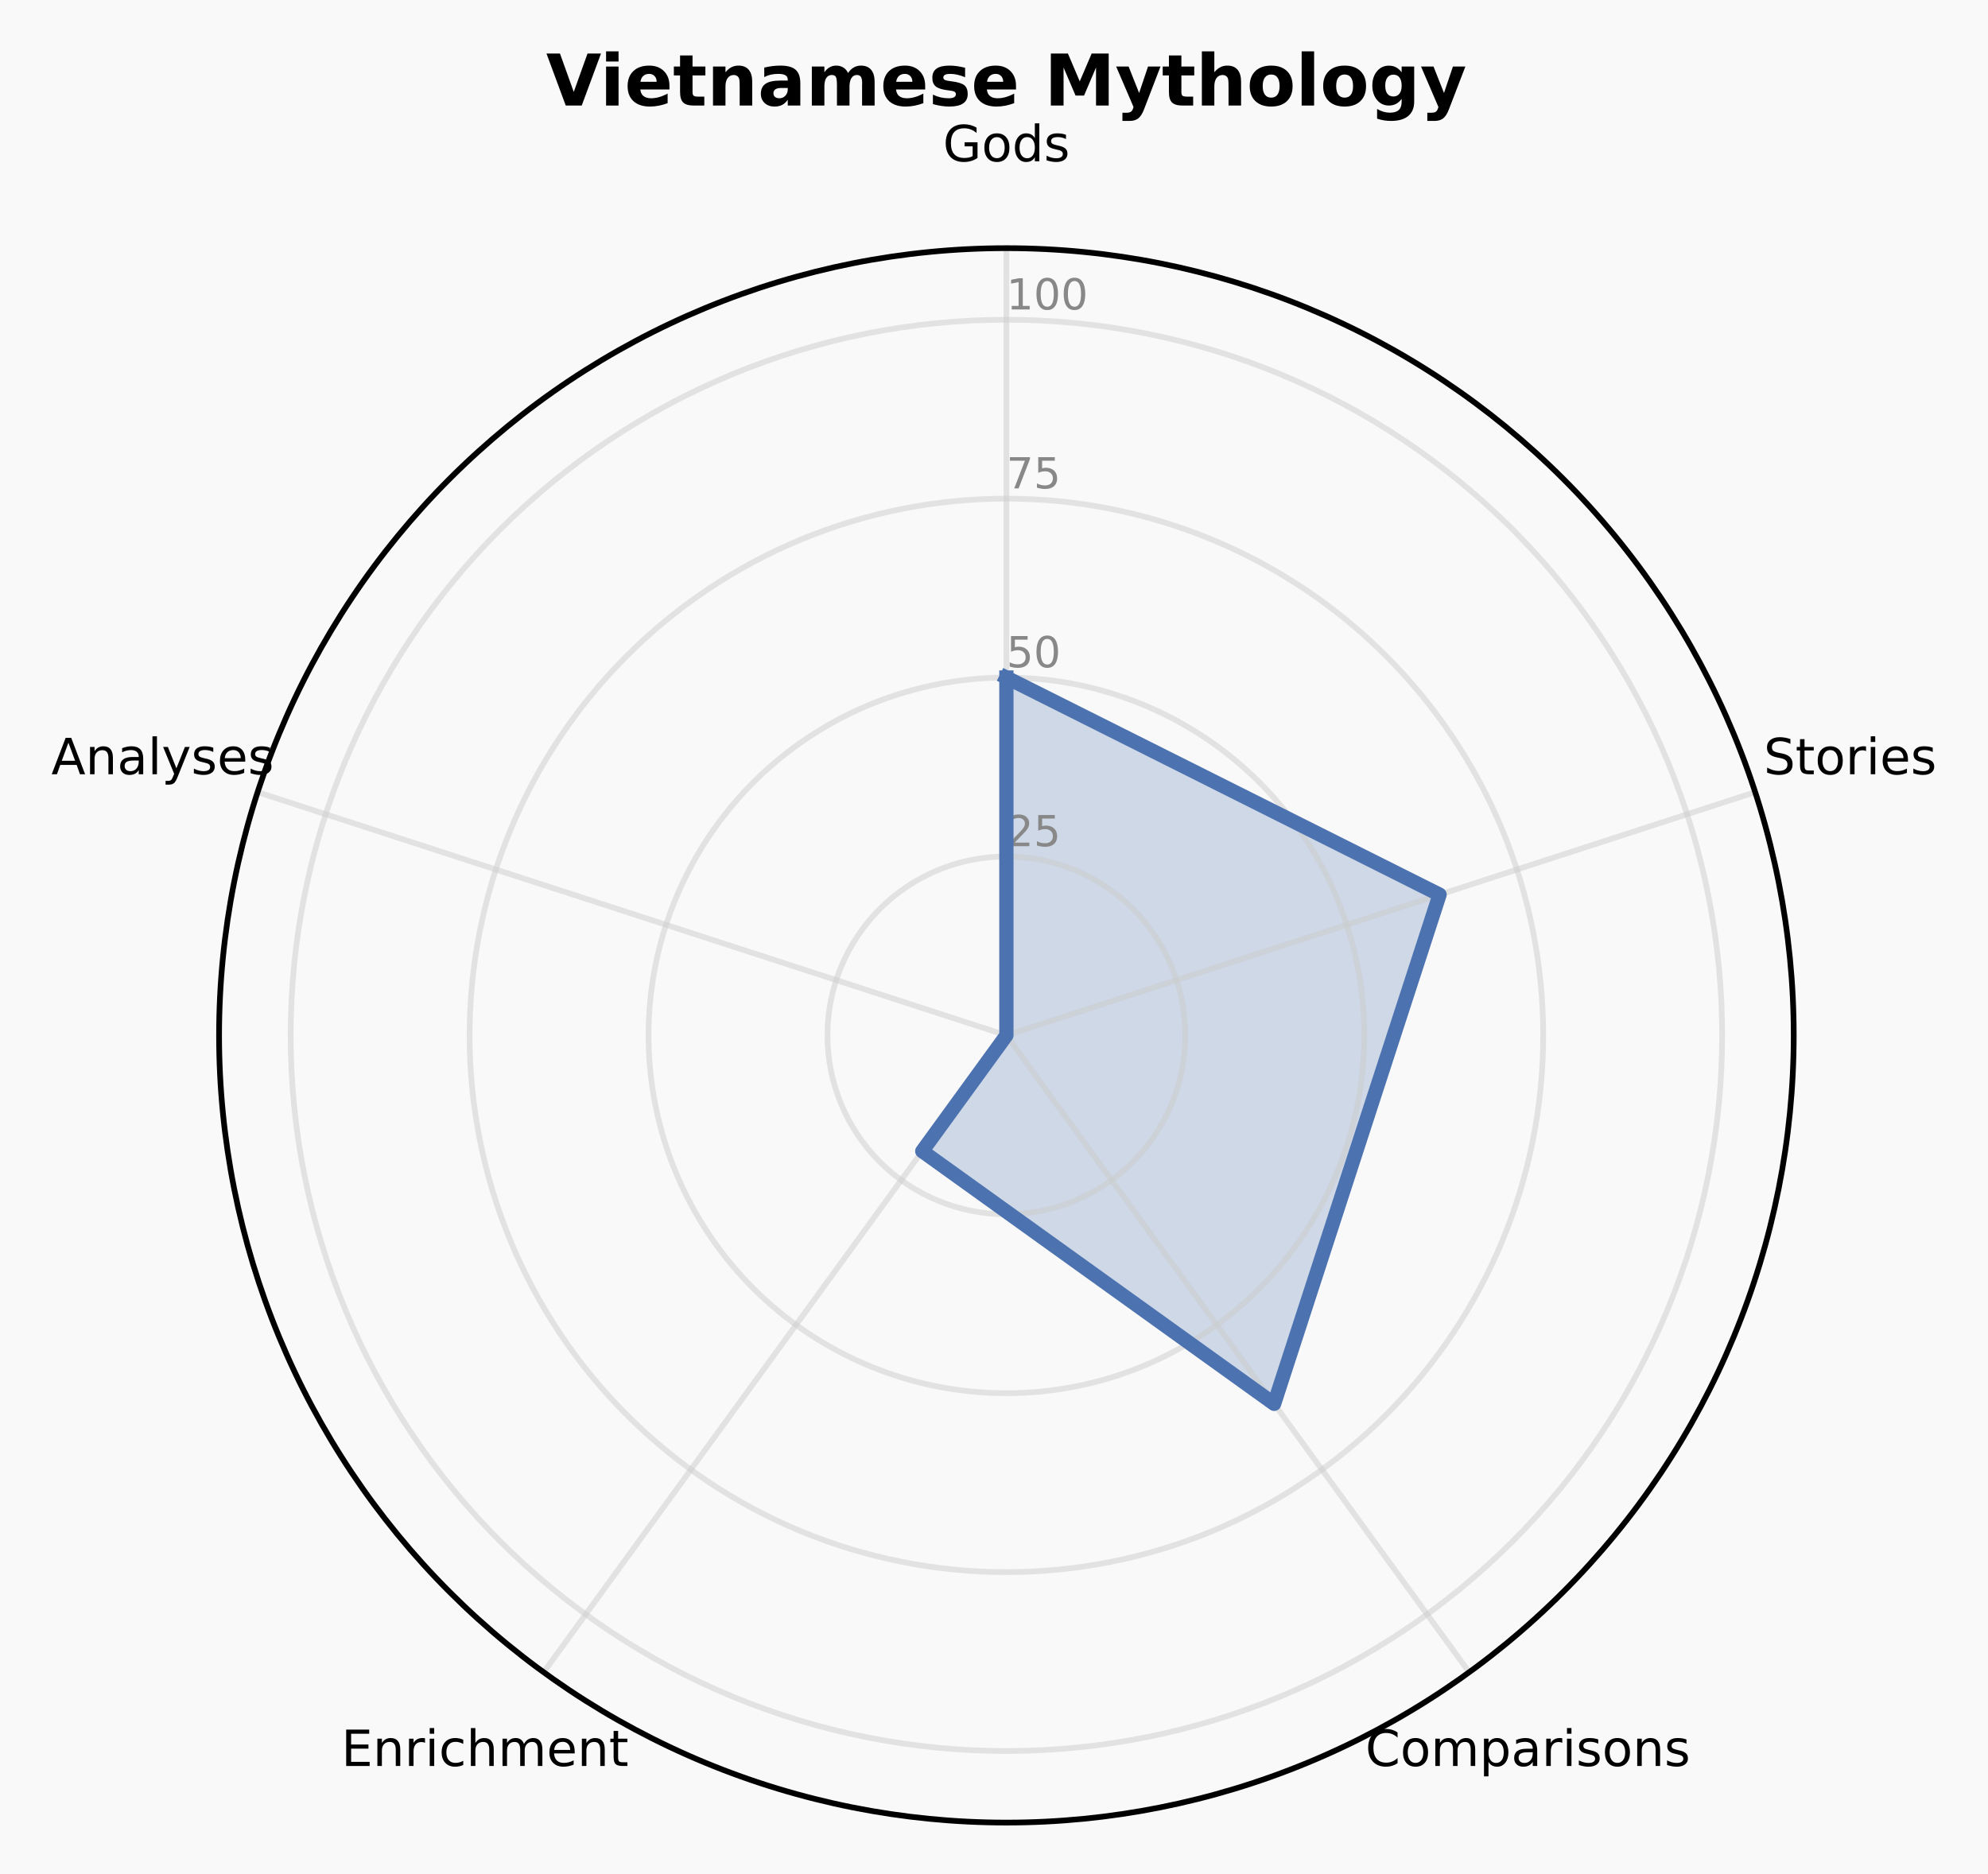
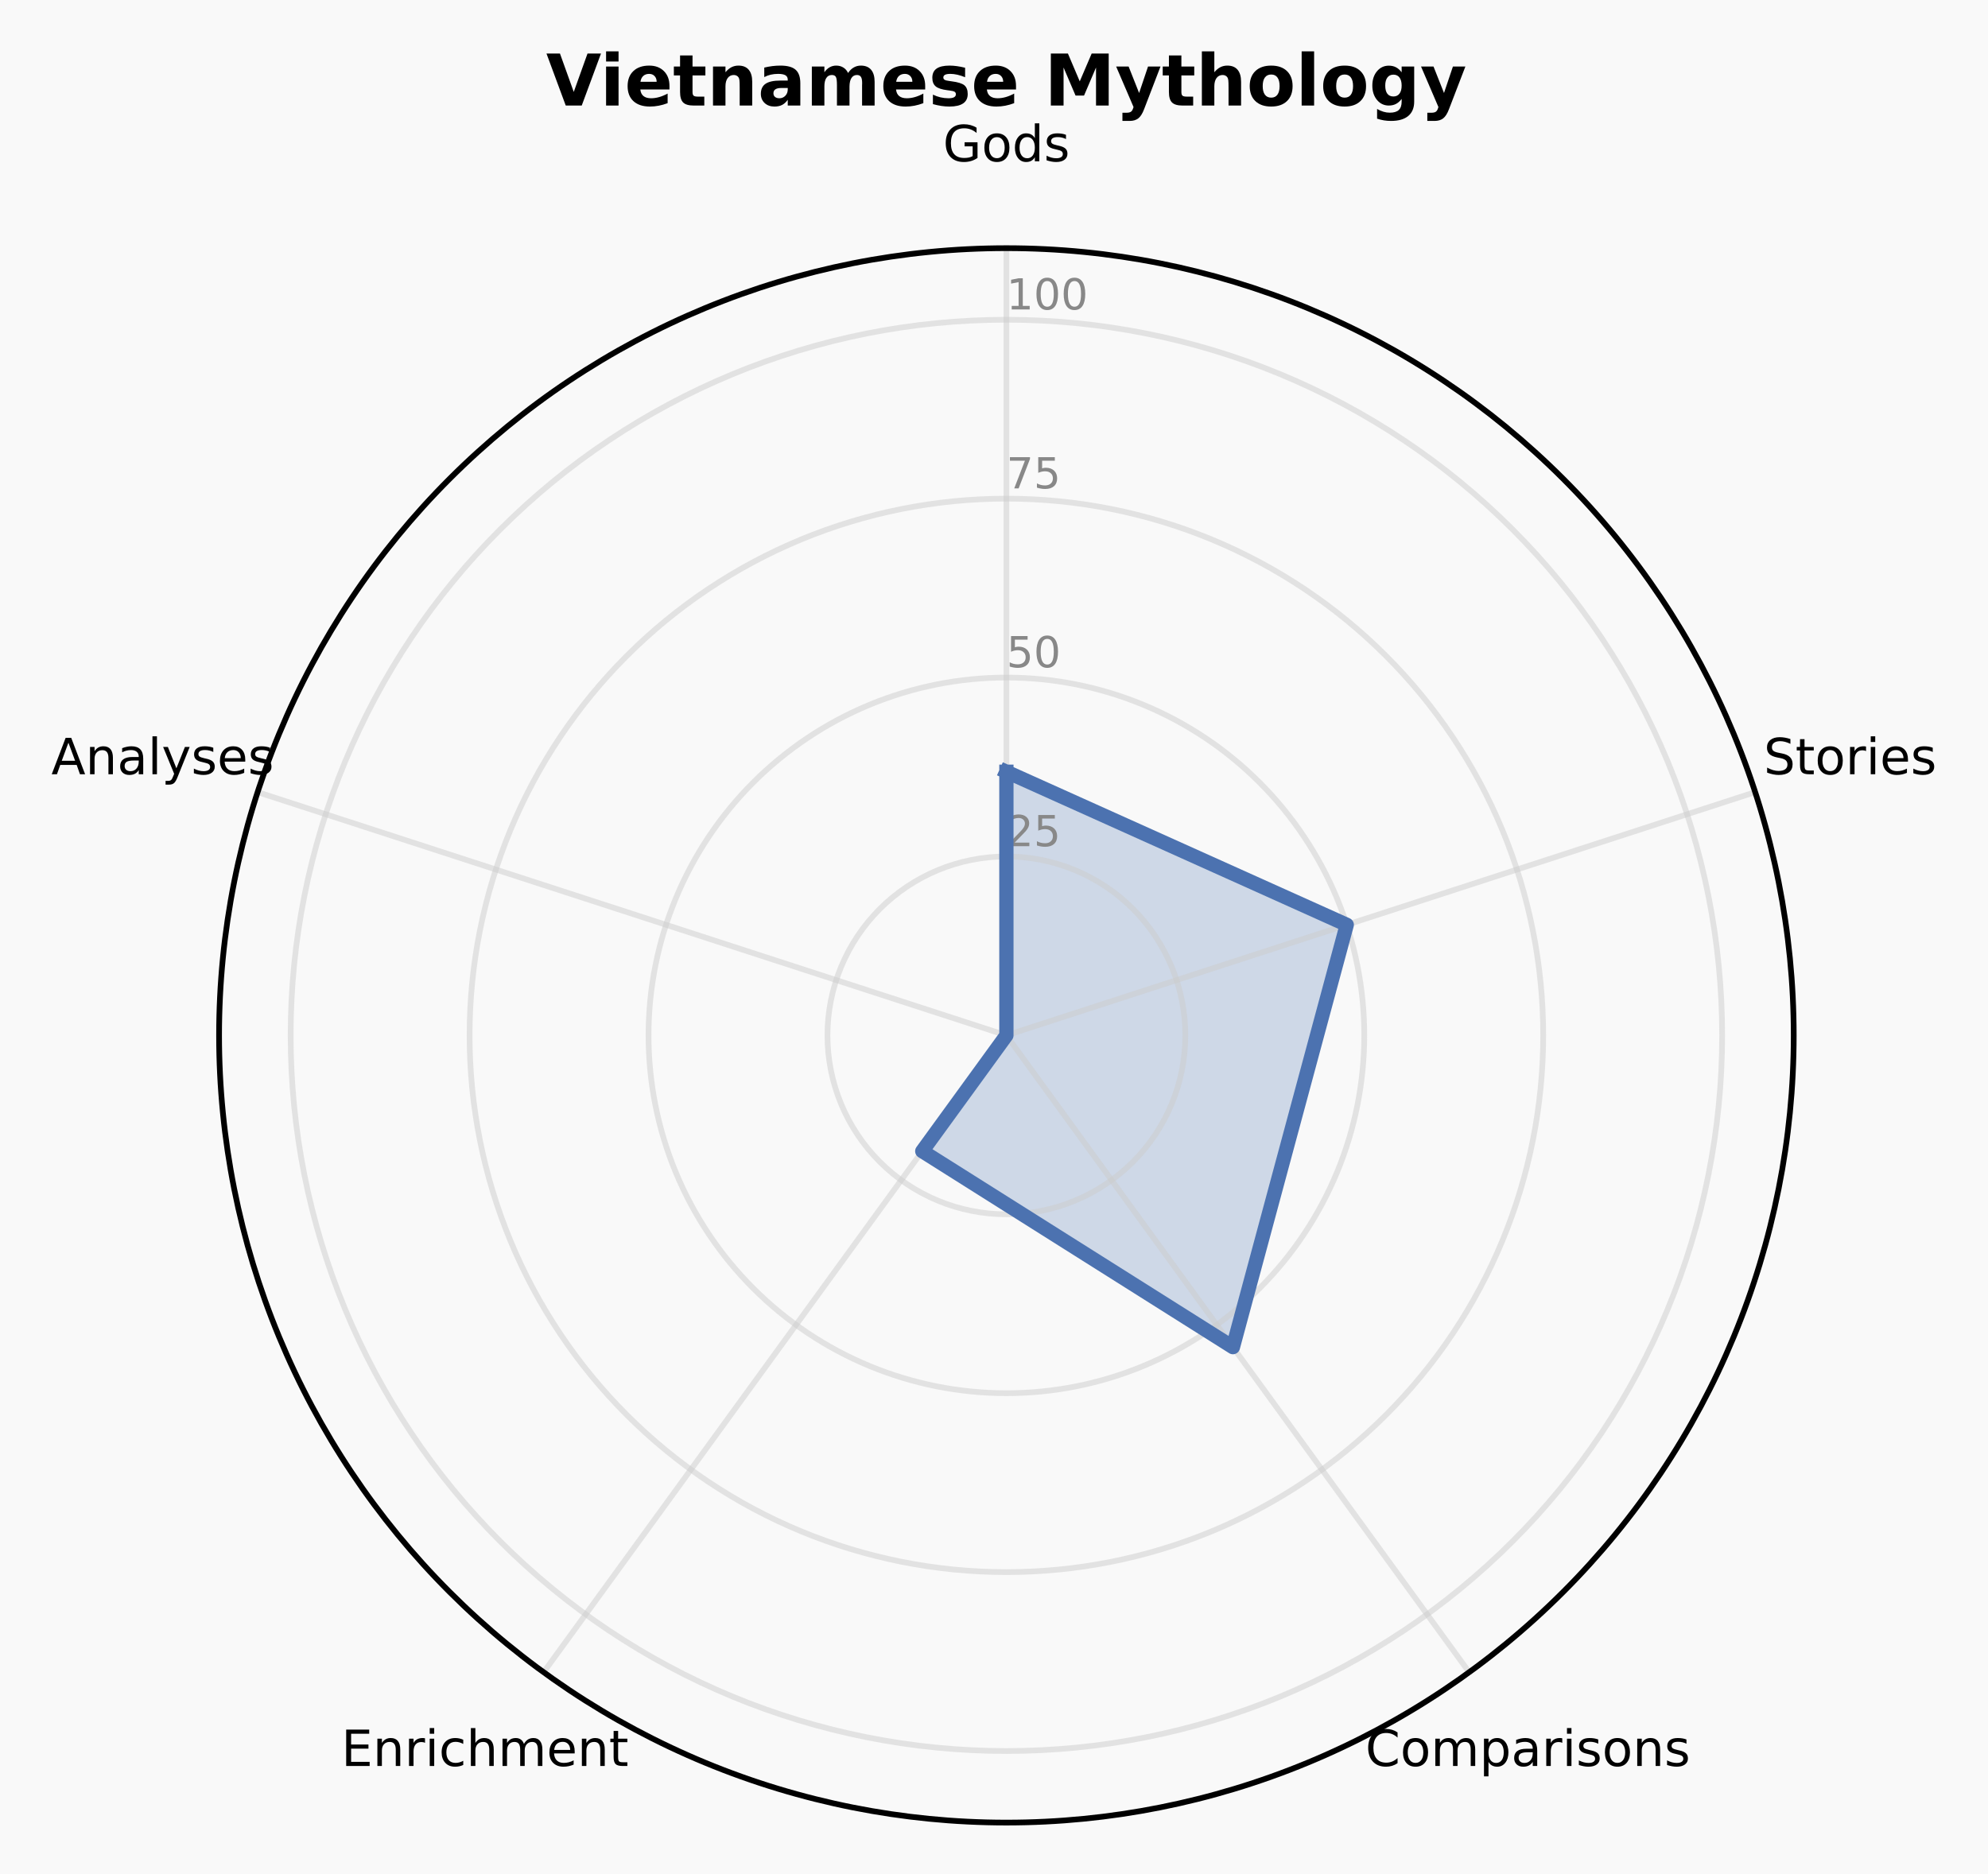
<svg xmlns="http://www.w3.org/2000/svg" xmlns:xlink="http://www.w3.org/1999/xlink" width="278.709pt" height="262.758pt" viewBox="0 0 278.709 262.758" version="1.1">
  <defs>
    <style type="text/css">*{stroke-linejoin: round; stroke-linecap: butt}</style>
  </defs>
  <g id="figure_1">
    <g id="patch_1">
      <path d="M 0 262.758  L 278.709 262.758  L 278.709 0  L 0 0  z " style="fill: #f9f9f9" />
    </g>
    <g id="axes_1">
      <g id="patch_2">
        <path d="M 251.473 145.178  C 251.473 130.683 248.618 116.329 243.071 102.938  C 237.524 89.546 229.393 77.377 219.143 67.128  C 208.894 56.878 196.725 48.748 183.334 43.201  C 169.942 37.654 155.588 34.798 141.093 34.798  C 126.598 34.798 112.244 37.654 98.853 43.201  C 85.461 48.748 73.293 56.878 63.043 67.128  C 52.794 77.377 44.663 89.546 39.116 102.938  C 33.569 116.329 30.714 130.683 30.714 145.178  C 30.714 159.673 33.569 174.027 39.116 187.418  C 44.663 200.81 52.794 212.979 63.043 223.228  C 73.293 233.478 85.461 241.609 98.853 247.155  C 112.244 252.702 126.598 255.558 141.093 255.558  C 155.588 255.558 169.942 252.702 183.334 247.155  C 196.725 241.609 208.894 233.478 219.143 223.228  C 229.393 212.979 237.524 200.81 243.071 187.418  C 248.618 174.027 251.473 159.673 251.473 145.178  M 141.093 145.178  C 141.093 145.178 141.093 145.178 141.093 145.178  C 141.093 145.178 141.093 145.178 141.093 145.178  C 141.093 145.178 141.093 145.178 141.093 145.178  C 141.093 145.178 141.093 145.178 141.093 145.178  C 141.093 145.178 141.093 145.178 141.093 145.178  C 141.093 145.178 141.093 145.178 141.093 145.178  C 141.093 145.178 141.093 145.178 141.093 145.178  C 141.093 145.178 141.093 145.178 141.093 145.178  C 141.093 145.178 141.093 145.178 141.093 145.178  C 141.093 145.178 141.093 145.178 141.093 145.178  C 141.093 145.178 141.093 145.178 141.093 145.178  C 141.093 145.178 141.093 145.178 141.093 145.178  C 141.093 145.178 141.093 145.178 141.093 145.178  C 141.093 145.178 141.093 145.178 141.093 145.178  C 141.093 145.178 141.093 145.178 141.093 145.178  C 141.093 145.178 141.093 145.178 141.093 145.178  z " style="fill: #f9f9f9" />
      </g>
      <g id="patch_3">
-         <path d="M 141.093 95.005  L 201.824 125.445  L 178.627 196.839  L 129.297 161.414  L 141.093 145.178  z " clip-path="url(#pe0c2b49883)" style="fill: #4c72b0; opacity: 0.25; stroke: #4c72b0; stroke-linejoin: miter" />
+         <path d="M 141.093 108.209  L 188.81 129.674  L 172.852 188.891  L 129.297 161.414  L 141.093 145.178  z " clip-path="url(#p9bf016d07f)" style="fill: #4c72b0; opacity: 0.25; stroke: #4c72b0; stroke-linejoin: miter" />
      </g>
      <g id="matplotlib.axis_1">
        <g id="xtick_1">
          <g id="line2d_1">
-             <path d="M 141.093 145.178  L 141.093 34.798  " clip-path="url(#pe0c2b49883)" style="fill: none; stroke: #cccccc; stroke-opacity: 0.5; stroke-width: 0.8; stroke-linecap: square" />
+             <path d="M 141.093 145.178  L 141.093 34.798  " clip-path="url(#p9bf016d07f)" style="fill: none; stroke: #cccccc; stroke-opacity: 0.5; stroke-width: 0.8; stroke-linecap: square" />
          </g>
          <g id="text_1">
            <g transform="translate(132.1945 22.61707) scale(0.07 -0.07)">
              <defs>
                <path id="DejaVuSans-2a" d="M 3809 666  L 3809 1919  L 2778 1919  L 2778 2438  L 4434 2438  L 4434 434  Q 4069 175 3628 42  Q 3188 -91 2688 -91  Q 1594 -91 976 548  Q 359 1188 359 2328  Q 359 3472 976 4111  Q 1594 4750 2688 4750  Q 3144 4750 3555 4637  Q 3966 4525 4313 4306  L 4313 3634  Q 3963 3931 3569 4081  Q 3175 4231 2741 4231  Q 1884 4231 1454 3753  Q 1025 3275 1025 2328  Q 1025 1384 1454 906  Q 1884 428 2741 428  Q 3075 428 3337 486  Q 3600 544 3809 666  z " transform="scale(0.015625)" />
                <path id="DejaVuSans-52" d="M 1959 3097  Q 1497 3097 1228 2736  Q 959 2375 959 1747  Q 959 1119 1226 758  Q 1494 397 1959 397  Q 2419 397 2687 759  Q 2956 1122 2956 1747  Q 2956 2369 2687 2733  Q 2419 3097 1959 3097  z M 1959 3584  Q 2709 3584 3137 3096  Q 3566 2609 3566 1747  Q 3566 888 3137 398  Q 2709 -91 1959 -91  Q 1206 -91 779 398  Q 353 888 353 1747  Q 353 2609 779 3096  Q 1206 3584 1959 3584  z " transform="scale(0.015625)" />
                <path id="DejaVuSans-47" d="M 2906 2969  L 2906 4863  L 3481 4863  L 3481 0  L 2906 0  L 2906 525  Q 2725 213 2448 61  Q 2172 -91 1784 -91  Q 1150 -91 751 415  Q 353 922 353 1747  Q 353 2572 751 3078  Q 1150 3584 1784 3584  Q 2172 3584 2448 3432  Q 2725 3281 2906 2969  z M 947 1747  Q 947 1113 1208 752  Q 1469 391 1925 391  Q 2381 391 2643 752  Q 2906 1113 2906 1747  Q 2906 2381 2643 2742  Q 2381 3103 1925 3103  Q 1469 3103 1208 2742  Q 947 2381 947 1747  z " transform="scale(0.015625)" />
                <path id="DejaVuSans-56" d="M 2834 3397  L 2834 2853  Q 2591 2978 2328 3040  Q 2066 3103 1784 3103  Q 1356 3103 1142 2972  Q 928 2841 928 2578  Q 928 2378 1081 2264  Q 1234 2150 1697 2047  L 1894 2003  Q 2506 1872 2764 1633  Q 3022 1394 3022 966  Q 3022 478 2636 193  Q 2250 -91 1575 -91  Q 1294 -91 989 -36  Q 684 19 347 128  L 347 722  Q 666 556 975 473  Q 1284 391 1588 391  Q 1994 391 2212 530  Q 2431 669 2431 922  Q 2431 1156 2273 1281  Q 2116 1406 1581 1522  L 1381 1569  Q 847 1681 609 1914  Q 372 2147 372 2553  Q 372 3047 722 3315  Q 1072 3584 1716 3584  Q 2034 3584 2315 3537  Q 2597 3491 2834 3397  z " transform="scale(0.015625)" />
              </defs>
              <use xlink:href="#DejaVuSans-2a" />
              <use xlink:href="#DejaVuSans-52" transform="translate(77.48438 0)" />
              <use xlink:href="#DejaVuSans-47" transform="translate(138.6719 0)" />
              <use xlink:href="#DejaVuSans-56" transform="translate(202.1562 0)" />
            </g>
          </g>
        </g>
        <g id="xtick_2">
          <g id="line2d_2">
-             <path d="M 141.093 145.178  L 246.07 111.069  " clip-path="url(#pe0c2b49883)" style="fill: none; stroke: #cccccc; stroke-opacity: 0.5; stroke-width: 0.8; stroke-linecap: square" />
+             <path d="M 141.093 145.178  L 246.07 111.069  " clip-path="url(#p9bf016d07f)" style="fill: none; stroke: #cccccc; stroke-opacity: 0.5; stroke-width: 0.8; stroke-linecap: square" />
          </g>
          <g id="text_2">
            <g transform="translate(247.2616 108.5613) scale(0.07 -0.07)">
              <defs>
                <path id="DejaVuSans-36" d="M 3425 4513  L 3425 3897  Q 3066 4069 2747 4153  Q 2428 4238 2131 4238  Q 1616 4238 1336 4038  Q 1056 3838 1056 3469  Q 1056 3159 1242 3001  Q 1428 2844 1947 2747  L 2328 2669  Q 3034 2534 3370 2195  Q 3706 1856 3706 1288  Q 3706 609 3251 259  Q 2797 -91 1919 -91  Q 1588 -91 1214 -16  Q 841 59 441 206  L 441 856  Q 825 641 1194 531  Q 1563 422 1919 422  Q 2459 422 2753 634  Q 3047 847 3047 1241  Q 3047 1584 2836 1778  Q 2625 1972 2144 2069  L 1759 2144  Q 1053 2284 737 2584  Q 422 2884 422 3419  Q 422 4038 858 4394  Q 1294 4750 2059 4750  Q 2388 4750 2728 4690  Q 3069 4631 3425 4513  z " transform="scale(0.015625)" />
                <path id="DejaVuSans-57" d="M 1172 4494  L 1172 3500  L 2356 3500  L 2356 3053  L 1172 3053  L 1172 1153  Q 1172 725 1289 603  Q 1406 481 1766 481  L 2356 481  L 2356 0  L 1766 0  Q 1100 0 847 248  Q 594 497 594 1153  L 594 3053  L 172 3053  L 172 3500  L 594 3500  L 594 4494  L 1172 4494  z " transform="scale(0.015625)" />
                <path id="DejaVuSans-55" d="M 2631 2963  Q 2534 3019 2420 3045  Q 2306 3072 2169 3072  Q 1681 3072 1420 2755  Q 1159 2438 1159 1844  L 1159 0  L 581 0  L 581 3500  L 1159 3500  L 1159 2956  Q 1341 3275 1631 3429  Q 1922 3584 2338 3584  Q 2397 3584 2469 3576  Q 2541 3569 2628 3553  L 2631 2963  z " transform="scale(0.015625)" />
                <path id="DejaVuSans-4c" d="M 603 3500  L 1178 3500  L 1178 0  L 603 0  L 603 3500  z M 603 4863  L 1178 4863  L 1178 4134  L 603 4134  L 603 4863  z " transform="scale(0.015625)" />
                <path id="DejaVuSans-48" d="M 3597 1894  L 3597 1613  L 953 1613  Q 991 1019 1311 708  Q 1631 397 2203 397  Q 2534 397 2845 478  Q 3156 559 3463 722  L 3463 178  Q 3153 47 2828 -22  Q 2503 -91 2169 -91  Q 1331 -91 842 396  Q 353 884 353 1716  Q 353 2575 817 3079  Q 1281 3584 2069 3584  Q 2775 3584 3186 3129  Q 3597 2675 3597 1894  z M 3022 2063  Q 3016 2534 2758 2815  Q 2500 3097 2075 3097  Q 1594 3097 1305 2825  Q 1016 2553 972 2059  L 3022 2063  z " transform="scale(0.015625)" />
              </defs>
              <use xlink:href="#DejaVuSans-36" />
              <use xlink:href="#DejaVuSans-57" transform="translate(63.48438 0)" />
              <use xlink:href="#DejaVuSans-52" transform="translate(102.6875 0)" />
              <use xlink:href="#DejaVuSans-55" transform="translate(163.875 0)" />
              <use xlink:href="#DejaVuSans-4c" transform="translate(204.9844 0)" />
              <use xlink:href="#DejaVuSans-48" transform="translate(232.7656 0)" />
              <use xlink:href="#DejaVuSans-56" transform="translate(294.2969 0)" />
            </g>
          </g>
        </g>
        <g id="xtick_3">
          <g id="line2d_3">
-             <path d="M 141.093 145.178  L 205.973 234.477  " clip-path="url(#pe0c2b49883)" style="fill: none; stroke: #cccccc; stroke-opacity: 0.5; stroke-width: 0.8; stroke-linecap: square" />
+             <path d="M 141.093 145.178  L 205.973 234.477  " clip-path="url(#p9bf016d07f)" style="fill: none; stroke: #cccccc; stroke-opacity: 0.5; stroke-width: 0.8; stroke-linecap: square" />
          </g>
          <g id="text_3">
            <g transform="translate(191.4228 247.6219) scale(0.07 -0.07)">
              <defs>
                <path id="DejaVuSans-26" d="M 4122 4306  L 4122 3641  Q 3803 3938 3442 4084  Q 3081 4231 2675 4231  Q 1875 4231 1450 3742  Q 1025 3253 1025 2328  Q 1025 1406 1450 917  Q 1875 428 2675 428  Q 3081 428 3442 575  Q 3803 722 4122 1019  L 4122 359  Q 3791 134 3420 21  Q 3050 -91 2638 -91  Q 1578 -91 968 557  Q 359 1206 359 2328  Q 359 3453 968 4101  Q 1578 4750 2638 4750  Q 3056 4750 3426 4639  Q 3797 4528 4122 4306  z " transform="scale(0.015625)" />
                <path id="DejaVuSans-50" d="M 3328 2828  Q 3544 3216 3844 3400  Q 4144 3584 4550 3584  Q 5097 3584 5394 3201  Q 5691 2819 5691 2113  L 5691 0  L 5113 0  L 5113 2094  Q 5113 2597 4934 2840  Q 4756 3084 4391 3084  Q 3944 3084 3684 2787  Q 3425 2491 3425 1978  L 3425 0  L 2847 0  L 2847 2094  Q 2847 2600 2669 2842  Q 2491 3084 2119 3084  Q 1678 3084 1418 2786  Q 1159 2488 1159 1978  L 1159 0  L 581 0  L 581 3500  L 1159 3500  L 1159 2956  Q 1356 3278 1631 3431  Q 1906 3584 2284 3584  Q 2666 3584 2933 3390  Q 3200 3197 3328 2828  z " transform="scale(0.015625)" />
                <path id="DejaVuSans-53" d="M 1159 525  L 1159 -1331  L 581 -1331  L 581 3500  L 1159 3500  L 1159 2969  Q 1341 3281 1617 3432  Q 1894 3584 2278 3584  Q 2916 3584 3314 3078  Q 3713 2572 3713 1747  Q 3713 922 3314 415  Q 2916 -91 2278 -91  Q 1894 -91 1617 61  Q 1341 213 1159 525  z M 3116 1747  Q 3116 2381 2855 2742  Q 2594 3103 2138 3103  Q 1681 3103 1420 2742  Q 1159 2381 1159 1747  Q 1159 1113 1420 752  Q 1681 391 2138 391  Q 2594 391 2855 752  Q 3116 1113 3116 1747  z " transform="scale(0.015625)" />
                <path id="DejaVuSans-44" d="M 2194 1759  Q 1497 1759 1228 1600  Q 959 1441 959 1056  Q 959 750 1161 570  Q 1363 391 1709 391  Q 2188 391 2477 730  Q 2766 1069 2766 1631  L 2766 1759  L 2194 1759  z M 3341 1997  L 3341 0  L 2766 0  L 2766 531  Q 2569 213 2275 61  Q 1981 -91 1556 -91  Q 1019 -91 701 211  Q 384 513 384 1019  Q 384 1609 779 1909  Q 1175 2209 1959 2209  L 2766 2209  L 2766 2266  Q 2766 2663 2505 2880  Q 2244 3097 1772 3097  Q 1472 3097 1187 3025  Q 903 2953 641 2809  L 641 3341  Q 956 3463 1253 3523  Q 1550 3584 1831 3584  Q 2591 3584 2966 3190  Q 3341 2797 3341 1997  z " transform="scale(0.015625)" />
                <path id="DejaVuSans-51" d="M 3513 2113  L 3513 0  L 2938 0  L 2938 2094  Q 2938 2591 2744 2837  Q 2550 3084 2163 3084  Q 1697 3084 1428 2787  Q 1159 2491 1159 1978  L 1159 0  L 581 0  L 581 3500  L 1159 3500  L 1159 2956  Q 1366 3272 1645 3428  Q 1925 3584 2291 3584  Q 2894 3584 3203 3211  Q 3513 2838 3513 2113  z " transform="scale(0.015625)" />
              </defs>
              <use xlink:href="#DejaVuSans-26" />
              <use xlink:href="#DejaVuSans-52" transform="translate(69.82812 0)" />
              <use xlink:href="#DejaVuSans-50" transform="translate(131.0156 0)" />
              <use xlink:href="#DejaVuSans-53" transform="translate(228.4219 0)" />
              <use xlink:href="#DejaVuSans-44" transform="translate(291.9062 0)" />
              <use xlink:href="#DejaVuSans-55" transform="translate(353.1875 0)" />
              <use xlink:href="#DejaVuSans-4c" transform="translate(394.2969 0)" />
              <use xlink:href="#DejaVuSans-56" transform="translate(422.0781 0)" />
              <use xlink:href="#DejaVuSans-52" transform="translate(474.1719 0)" />
              <use xlink:href="#DejaVuSans-51" transform="translate(535.3594 0)" />
              <use xlink:href="#DejaVuSans-56" transform="translate(598.7344 0)" />
            </g>
          </g>
        </g>
        <g id="xtick_4">
          <g id="line2d_4">
-             <path d="M 141.093 145.178  L 76.214 234.477  " clip-path="url(#pe0c2b49883)" style="fill: none; stroke: #cccccc; stroke-opacity: 0.5; stroke-width: 0.8; stroke-linecap: square" />
+             <path d="M 141.093 145.178  L 76.214 234.477  " clip-path="url(#p9bf016d07f)" style="fill: none; stroke: #cccccc; stroke-opacity: 0.5; stroke-width: 0.8; stroke-linecap: square" />
          </g>
          <g id="text_4">
            <g transform="translate(47.8483 247.6219) scale(0.07 -0.07)">
              <defs>
                <path id="DejaVuSans-28" d="M 628 4666  L 3578 4666  L 3578 4134  L 1259 4134  L 1259 2753  L 3481 2753  L 3481 2222  L 1259 2222  L 1259 531  L 3634 531  L 3634 0  L 628 0  L 628 4666  z " transform="scale(0.015625)" />
                <path id="DejaVuSans-46" d="M 3122 3366  L 3122 2828  Q 2878 2963 2633 3030  Q 2388 3097 2138 3097  Q 1578 3097 1268 2742  Q 959 2388 959 1747  Q 959 1106 1268 751  Q 1578 397 2138 397  Q 2388 397 2633 464  Q 2878 531 3122 666  L 3122 134  Q 2881 22 2623 -34  Q 2366 -91 2075 -91  Q 1284 -91 818 406  Q 353 903 353 1747  Q 353 2603 823 3093  Q 1294 3584 2113 3584  Q 2378 3584 2631 3529  Q 2884 3475 3122 3366  z " transform="scale(0.015625)" />
                <path id="DejaVuSans-4b" d="M 3513 2113  L 3513 0  L 2938 0  L 2938 2094  Q 2938 2591 2744 2837  Q 2550 3084 2163 3084  Q 1697 3084 1428 2787  Q 1159 2491 1159 1978  L 1159 0  L 581 0  L 581 4863  L 1159 4863  L 1159 2956  Q 1366 3272 1645 3428  Q 1925 3584 2291 3584  Q 2894 3584 3203 3211  Q 3513 2838 3513 2113  z " transform="scale(0.015625)" />
              </defs>
              <use xlink:href="#DejaVuSans-28" />
              <use xlink:href="#DejaVuSans-51" transform="translate(63.1875 0)" />
              <use xlink:href="#DejaVuSans-55" transform="translate(126.5625 0)" />
              <use xlink:href="#DejaVuSans-4c" transform="translate(167.6719 0)" />
              <use xlink:href="#DejaVuSans-46" transform="translate(195.4531 0)" />
              <use xlink:href="#DejaVuSans-4b" transform="translate(250.4375 0)" />
              <use xlink:href="#DejaVuSans-50" transform="translate(313.8125 0)" />
              <use xlink:href="#DejaVuSans-48" transform="translate(411.2188 0)" />
              <use xlink:href="#DejaVuSans-51" transform="translate(472.75 0)" />
              <use xlink:href="#DejaVuSans-57" transform="translate(536.125 0)" />
            </g>
          </g>
        </g>
        <g id="xtick_5">
          <g id="line2d_5">
-             <path d="M 141.093 145.178  L 36.116 111.069  " clip-path="url(#pe0c2b49883)" style="fill: none; stroke: #cccccc; stroke-opacity: 0.5; stroke-width: 0.8; stroke-linecap: square" />
+             <path d="M 141.093 145.178  L 36.116 111.069  " clip-path="url(#p9bf016d07f)" style="fill: none; stroke: #cccccc; stroke-opacity: 0.5; stroke-width: 0.8; stroke-linecap: square" />
          </g>
          <g id="text_5">
            <g transform="translate(7.2 108.5613) scale(0.07 -0.07)">
              <defs>
                <path id="DejaVuSans-24" d="M 2188 4044  L 1331 1722  L 3047 1722  L 2188 4044  z M 1831 4666  L 2547 4666  L 4325 0  L 3669 0  L 3244 1197  L 1141 1197  L 716 0  L 50 0  L 1831 4666  z " transform="scale(0.015625)" />
                <path id="DejaVuSans-4f" d="M 603 4863  L 1178 4863  L 1178 0  L 603 0  L 603 4863  z " transform="scale(0.015625)" />
                <path id="DejaVuSans-5c" d="M 2059 -325  Q 1816 -950 1584 -1140  Q 1353 -1331 966 -1331  L 506 -1331  L 506 -850  L 844 -850  Q 1081 -850 1212 -737  Q 1344 -625 1503 -206  L 1606 56  L 191 3500  L 800 3500  L 1894 763  L 2988 3500  L 3597 3500  L 2059 -325  z " transform="scale(0.015625)" />
              </defs>
              <use xlink:href="#DejaVuSans-24" />
              <use xlink:href="#DejaVuSans-51" transform="translate(68.40625 0)" />
              <use xlink:href="#DejaVuSans-44" transform="translate(131.7812 0)" />
              <use xlink:href="#DejaVuSans-4f" transform="translate(193.0625 0)" />
              <use xlink:href="#DejaVuSans-5c" transform="translate(220.8438 0)" />
              <use xlink:href="#DejaVuSans-56" transform="translate(280.0312 0)" />
              <use xlink:href="#DejaVuSans-48" transform="translate(332.125 0)" />
              <use xlink:href="#DejaVuSans-56" transform="translate(393.6562 0)" />
            </g>
          </g>
        </g>
      </g>
      <g id="matplotlib.axis_2">
        <g id="ytick_1">
          <g id="line2d_6">
-             <path d="M 141.093 120.092  C 144.388 120.092 147.65 120.741 150.693 122.001  C 153.737 123.262 156.503 125.11 158.832 127.439  C 161.161 129.769 163.009 132.534 164.27 135.578  C 165.531 138.621 166.18 141.884 166.18 145.178  C 166.18 148.472 165.531 151.735 164.27 154.778  C 163.009 157.822 161.161 160.587 158.832 162.917  C 156.503 165.246 153.737 167.094 150.693 168.355  C 147.65 169.615 144.388 170.264 141.093 170.264  C 137.799 170.264 134.537 169.615 131.493 168.355  C 128.45 167.094 125.684 165.246 123.355 162.917  C 121.025 160.587 119.177 157.822 117.917 154.778  C 116.656 151.735 116.007 148.472 116.007 145.178  C 116.007 141.884 116.656 138.621 117.917 135.578  C 119.177 132.534 121.025 129.769 123.355 127.439  C 125.684 125.11 128.45 123.262 131.493 122.001  C 134.537 120.741 137.799 120.092 141.093 120.092  " clip-path="url(#pe0c2b49883)" style="fill: none; stroke: #cccccc; stroke-opacity: 0.5; stroke-width: 0.8; stroke-linecap: square" />
+             <path d="M 141.093 120.092  C 144.388 120.092 147.65 120.741 150.693 122.001  C 153.737 123.262 156.503 125.11 158.832 127.439  C 161.161 129.769 163.009 132.534 164.27 135.578  C 165.531 138.621 166.18 141.884 166.18 145.178  C 166.18 148.472 165.531 151.735 164.27 154.778  C 163.009 157.822 161.161 160.587 158.832 162.917  C 156.503 165.246 153.737 167.094 150.693 168.355  C 147.65 169.615 144.388 170.264 141.093 170.264  C 137.799 170.264 134.537 169.615 131.493 168.355  C 128.45 167.094 125.684 165.246 123.355 162.917  C 121.025 160.587 119.177 157.822 117.917 154.778  C 116.656 151.735 116.007 148.472 116.007 145.178  C 116.007 141.884 116.656 138.621 117.917 135.578  C 119.177 132.534 121.025 129.769 123.355 127.439  C 125.684 125.11 128.45 123.262 131.493 122.001  C 134.537 120.741 137.799 120.092 141.093 120.092  " clip-path="url(#p9bf016d07f)" style="fill: none; stroke: #cccccc; stroke-opacity: 0.5; stroke-width: 0.8; stroke-linecap: square" />
          </g>
          <g id="text_6">
            <g style="fill: #888888" transform="translate(141.0933 118.6504) scale(0.06 -0.06)">
              <defs>
                <path id="DejaVuSans-15" d="M 1228 531  L 3431 531  L 3431 0  L 469 0  L 469 531  Q 828 903 1448 1529  Q 2069 2156 2228 2338  Q 2531 2678 2651 2914  Q 2772 3150 2772 3378  Q 2772 3750 2511 3984  Q 2250 4219 1831 4219  Q 1534 4219 1204 4116  Q 875 4013 500 3803  L 500 4441  Q 881 4594 1212 4672  Q 1544 4750 1819 4750  Q 2544 4750 2975 4387  Q 3406 4025 3406 3419  Q 3406 3131 3298 2873  Q 3191 2616 2906 2266  Q 2828 2175 2409 1742  Q 1991 1309 1228 531  z " transform="scale(0.015625)" />
                <path id="DejaVuSans-18" d="M 691 4666  L 3169 4666  L 3169 4134  L 1269 4134  L 1269 2991  Q 1406 3038 1543 3061  Q 1681 3084 1819 3084  Q 2600 3084 3056 2656  Q 3513 2228 3513 1497  Q 3513 744 3044 326  Q 2575 -91 1722 -91  Q 1428 -91 1123 -41  Q 819 9 494 109  L 494 744  Q 775 591 1075 516  Q 1375 441 1709 441  Q 2250 441 2565 725  Q 2881 1009 2881 1497  Q 2881 1984 2565 2268  Q 2250 2553 1709 2553  Q 1456 2553 1204 2497  Q 953 2441 691 2322  L 691 4666  z " transform="scale(0.015625)" />
              </defs>
              <use xlink:href="#DejaVuSans-15" />
              <use xlink:href="#DejaVuSans-18" transform="translate(63.625 0)" />
            </g>
          </g>
        </g>
        <g id="ytick_2">
          <g id="line2d_7">
-             <path d="M 141.093 95.005  C 147.682 95.005 154.206 96.303 160.293 98.825  C 166.381 101.346 171.912 105.042 176.571 109.701  C 181.229 114.36 184.925 119.891 187.447 125.978  C 189.968 132.065 191.266 138.589 191.266 145.178  C 191.266 151.767 189.968 158.291 187.447 164.378  C 184.925 170.465 181.229 175.997 176.571 180.655  C 171.912 185.314 166.381 189.01 160.293 191.531  C 154.206 194.053 147.682 195.351 141.093 195.351  C 134.505 195.351 127.98 194.053 121.893 191.531  C 115.806 189.01 110.275 185.314 105.616 180.655  C 100.957 175.997 97.261 170.465 94.74 164.378  C 92.219 158.291 90.921 151.767 90.921 145.178  C 90.921 138.589 92.219 132.065 94.74 125.978  C 97.261 119.891 100.957 114.36 105.616 109.701  C 110.275 105.042 115.806 101.346 121.893 98.825  C 127.98 96.303 134.505 95.005 141.093 95.005  " clip-path="url(#pe0c2b49883)" style="fill: none; stroke: #cccccc; stroke-opacity: 0.5; stroke-width: 0.8; stroke-linecap: square" />
+             <path d="M 141.093 95.005  C 147.682 95.005 154.206 96.303 160.293 98.825  C 166.381 101.346 171.912 105.042 176.571 109.701  C 181.229 114.36 184.925 119.891 187.447 125.978  C 189.968 132.065 191.266 138.589 191.266 145.178  C 191.266 151.767 189.968 158.291 187.447 164.378  C 184.925 170.465 181.229 175.997 176.571 180.655  C 171.912 185.314 166.381 189.01 160.293 191.531  C 154.206 194.053 147.682 195.351 141.093 195.351  C 134.505 195.351 127.98 194.053 121.893 191.531  C 115.806 189.01 110.275 185.314 105.616 180.655  C 100.957 175.997 97.261 170.465 94.74 164.378  C 92.219 158.291 90.921 151.767 90.921 145.178  C 90.921 138.589 92.219 132.065 94.74 125.978  C 97.261 119.891 100.957 114.36 105.616 109.701  C 110.275 105.042 115.806 101.346 121.893 98.825  C 127.98 96.303 134.505 95.005 141.093 95.005  " clip-path="url(#p9bf016d07f)" style="fill: none; stroke: #cccccc; stroke-opacity: 0.5; stroke-width: 0.8; stroke-linecap: square" />
          </g>
          <g id="text_7">
            <g style="fill: #888888" transform="translate(141.0933 93.56408) scale(0.06 -0.06)">
              <defs>
                <path id="DejaVuSans-13" d="M 2034 4250  Q 1547 4250 1301 3770  Q 1056 3291 1056 2328  Q 1056 1369 1301 889  Q 1547 409 2034 409  Q 2525 409 2770 889  Q 3016 1369 3016 2328  Q 3016 3291 2770 3770  Q 2525 4250 2034 4250  z M 2034 4750  Q 2819 4750 3233 4129  Q 3647 3509 3647 2328  Q 3647 1150 3233 529  Q 2819 -91 2034 -91  Q 1250 -91 836 529  Q 422 1150 422 2328  Q 422 3509 836 4129  Q 1250 4750 2034 4750  z " transform="scale(0.015625)" />
              </defs>
              <use xlink:href="#DejaVuSans-18" />
              <use xlink:href="#DejaVuSans-13" transform="translate(63.625 0)" />
            </g>
          </g>
        </g>
        <g id="ytick_3">
          <g id="line2d_8">
-             <path d="M 141.093 69.919  C 150.976 69.919 160.763 71.866 169.894 75.648  C 179.024 79.43 187.321 84.974 194.309 91.962  C 201.298 98.95 206.841 107.247 210.623 116.378  C 214.405 125.508 216.352 135.295 216.352 145.178  C 216.352 155.061 214.405 164.848 210.623 173.978  C 206.841 183.109 201.298 191.406 194.309 198.394  C 187.321 205.382 179.024 210.926 169.894 214.708  C 160.763 218.49 150.976 220.437 141.093 220.437  C 131.21 220.437 121.424 218.49 112.293 214.708  C 103.162 210.926 94.866 205.382 87.877 198.394  C 80.889 191.406 75.345 183.109 71.563 173.978  C 67.781 164.848 65.834 155.061 65.834 145.178  C 65.834 135.295 67.781 125.508 71.563 116.378  C 75.345 107.247 80.889 98.95 87.877 91.962  C 94.866 84.974 103.162 79.43 112.293 75.648  C 121.424 71.866 131.21 69.919 141.093 69.919  " clip-path="url(#pe0c2b49883)" style="fill: none; stroke: #cccccc; stroke-opacity: 0.5; stroke-width: 0.8; stroke-linecap: square" />
+             <path d="M 141.093 69.919  C 150.976 69.919 160.763 71.866 169.894 75.648  C 179.024 79.43 187.321 84.974 194.309 91.962  C 201.298 98.95 206.841 107.247 210.623 116.378  C 214.405 125.508 216.352 135.295 216.352 145.178  C 216.352 155.061 214.405 164.848 210.623 173.978  C 206.841 183.109 201.298 191.406 194.309 198.394  C 187.321 205.382 179.024 210.926 169.894 214.708  C 160.763 218.49 150.976 220.437 141.093 220.437  C 131.21 220.437 121.424 218.49 112.293 214.708  C 103.162 210.926 94.866 205.382 87.877 198.394  C 80.889 191.406 75.345 183.109 71.563 173.978  C 67.781 164.848 65.834 155.061 65.834 145.178  C 65.834 135.295 67.781 125.508 71.563 116.378  C 75.345 107.247 80.889 98.95 87.877 91.962  C 94.866 84.974 103.162 79.43 112.293 75.648  C 121.424 71.866 131.21 69.919 141.093 69.919  " clip-path="url(#p9bf016d07f)" style="fill: none; stroke: #cccccc; stroke-opacity: 0.5; stroke-width: 0.8; stroke-linecap: square" />
          </g>
          <g id="text_8">
            <g style="fill: #888888" transform="translate(141.0933 68.47781) scale(0.06 -0.06)">
              <defs>
                <path id="DejaVuSans-1a" d="M 525 4666  L 3525 4666  L 3525 4397  L 1831 0  L 1172 0  L 2766 4134  L 525 4134  L 525 4666  z " transform="scale(0.015625)" />
              </defs>
              <use xlink:href="#DejaVuSans-1a" />
              <use xlink:href="#DejaVuSans-18" transform="translate(63.625 0)" />
            </g>
          </g>
        </g>
        <g id="ytick_4">
          <g id="line2d_9">
-             <path d="M 141.093 44.833  C 154.27 44.833 167.32 47.429 179.494 52.471  C 191.668 57.514 202.73 64.906 212.048 74.223  C 221.366 83.541 228.757 94.603 233.8 106.778  C 238.843 118.952 241.438 132.001 241.438 145.178  C 241.438 158.355 238.843 171.404 233.8 183.578  C 228.757 195.753 221.366 206.815 212.048 216.133  C 202.73 225.45 191.668 232.842 179.494 237.885  C 167.32 242.927 154.27 245.523 141.093 245.523  C 127.916 245.523 114.867 242.927 102.693 237.885  C 90.519 232.842 79.456 225.45 70.139 216.133  C 60.821 206.815 53.429 195.753 48.387 183.578  C 43.344 171.404 40.748 158.355 40.748 145.178  C 40.748 132.001 43.344 118.952 48.387 106.778  C 53.429 94.603 60.821 83.541 70.139 74.223  C 79.456 64.906 90.519 57.514 102.693 52.471  C 114.867 47.429 127.916 44.833 141.093 44.833  " clip-path="url(#pe0c2b49883)" style="fill: none; stroke: #cccccc; stroke-opacity: 0.5; stroke-width: 0.8; stroke-linecap: square" />
+             <path d="M 141.093 44.833  C 154.27 44.833 167.32 47.429 179.494 52.471  C 191.668 57.514 202.73 64.906 212.048 74.223  C 221.366 83.541 228.757 94.603 233.8 106.778  C 238.843 118.952 241.438 132.001 241.438 145.178  C 241.438 158.355 238.843 171.404 233.8 183.578  C 228.757 195.753 221.366 206.815 212.048 216.133  C 202.73 225.45 191.668 232.842 179.494 237.885  C 167.32 242.927 154.27 245.523 141.093 245.523  C 127.916 245.523 114.867 242.927 102.693 237.885  C 90.519 232.842 79.456 225.45 70.139 216.133  C 60.821 206.815 53.429 195.753 48.387 183.578  C 43.344 171.404 40.748 158.355 40.748 145.178  C 40.748 132.001 43.344 118.952 48.387 106.778  C 53.429 94.603 60.821 83.541 70.139 74.223  C 79.456 64.906 90.519 57.514 102.693 52.471  C 114.867 47.429 127.916 44.833 141.093 44.833  " clip-path="url(#p9bf016d07f)" style="fill: none; stroke: #cccccc; stroke-opacity: 0.5; stroke-width: 0.8; stroke-linecap: square" />
          </g>
          <g id="text_9">
            <g style="fill: #888888" transform="translate(141.0933 43.39154) scale(0.06 -0.06)">
              <defs>
                <path id="DejaVuSans-14" d="M 794 531  L 1825 531  L 1825 4091  L 703 3866  L 703 4441  L 1819 4666  L 2450 4666  L 2450 531  L 3481 531  L 3481 0  L 794 0  L 794 531  z " transform="scale(0.015625)" />
              </defs>
              <use xlink:href="#DejaVuSans-14" />
              <use xlink:href="#DejaVuSans-13" transform="translate(63.625 0)" />
              <use xlink:href="#DejaVuSans-13" transform="translate(127.25 0)" />
            </g>
          </g>
        </g>
      </g>
      <g id="line2d_10">
-         <path d="M 141.093 95.005  L 201.824 125.445  L 178.627 196.839  L 129.297 161.414  L 141.093 145.178  L 141.093 95.005  " clip-path="url(#pe0c2b49883)" style="fill: none; stroke: #4c72b0; stroke-width: 2; stroke-linecap: square" />
+         <path d="M 141.093 108.209  L 188.81 129.674  L 172.852 188.891  L 129.297 161.414  L 141.093 145.178  L 141.093 108.209  " clip-path="url(#p9bf016d07f)" style="fill: none; stroke: #4c72b0; stroke-width: 2; stroke-linecap: square" />
      </g>
      <g id="patch_4">
        <path d="M 141.093 34.798  C 126.598 34.798 112.244 37.654 98.853 43.201  C 85.461 48.748 73.293 56.878 63.043 67.128  C 52.794 77.377 44.663 89.546 39.116 102.938  C 33.569 116.329 30.714 130.683 30.714 145.178  C 30.714 159.673 33.569 174.027 39.116 187.418  C 44.663 200.81 52.794 212.979 63.043 223.228  C 73.293 233.478 85.461 241.609 98.853 247.155  C 112.244 252.702 126.598 255.558 141.093 255.558  C 155.588 255.558 169.942 252.702 183.334 247.155  C 196.725 241.609 208.894 233.478 219.143 223.228  C 229.393 212.979 237.524 200.81 243.071 187.418  C 248.618 174.027 251.473 159.673 251.473 145.178  C 251.473 130.683 248.618 116.329 243.071 102.938  C 237.524 89.546 229.393 77.377 219.143 67.128  C 208.894 56.878 196.725 48.748 183.334 43.201  C 169.942 37.654 155.588 34.798 141.093 34.798  " style="fill: none; stroke: #000000; stroke-width: 0.8; stroke-linejoin: miter; stroke-linecap: square" />
      </g>
      <g id="text_10">
        <g transform="translate(76.56593 14.79844) scale(0.1 -0.1)">
          <defs>
            <path id="DejaVuSans-Bold-39" d="M 31 4666  L 1241 4666  L 2478 1222  L 3713 4666  L 4922 4666  L 3194 0  L 1759 0  L 31 4666  z " transform="scale(0.015625)" />
            <path id="DejaVuSans-Bold-4c" d="M 538 3500  L 1656 3500  L 1656 0  L 538 0  L 538 3500  z M 538 4863  L 1656 4863  L 1656 3950  L 538 3950  L 538 4863  z " transform="scale(0.015625)" />
            <path id="DejaVuSans-Bold-48" d="M 4031 1759  L 4031 1441  L 1416 1441  Q 1456 1047 1700 850  Q 1944 653 2381 653  Q 2734 653 3104 758  Q 3475 863 3866 1075  L 3866 213  Q 3469 63 3072 -14  Q 2675 -91 2278 -91  Q 1328 -91 801 392  Q 275 875 275 1747  Q 275 2603 792 3093  Q 1309 3584 2216 3584  Q 3041 3584 3536 3087  Q 4031 2591 4031 1759  z M 2881 2131  Q 2881 2450 2695 2645  Q 2509 2841 2209 2841  Q 1884 2841 1681 2658  Q 1478 2475 1428 2131  L 2881 2131  z " transform="scale(0.015625)" />
            <path id="DejaVuSans-Bold-57" d="M 1759 4494  L 1759 3500  L 2913 3500  L 2913 2700  L 1759 2700  L 1759 1216  Q 1759 972 1856 886  Q 1953 800 2241 800  L 2816 800  L 2816 0  L 1856 0  Q 1194 0 917 276  Q 641 553 641 1216  L 641 2700  L 84 2700  L 84 3500  L 641 3500  L 641 4494  L 1759 4494  z " transform="scale(0.015625)" />
            <path id="DejaVuSans-Bold-51" d="M 4056 2131  L 4056 0  L 2931 0  L 2931 347  L 2931 1631  Q 2931 2084 2911 2256  Q 2891 2428 2841 2509  Q 2775 2619 2662 2680  Q 2550 2741 2406 2741  Q 2056 2741 1856 2470  Q 1656 2200 1656 1722  L 1656 0  L 538 0  L 538 3500  L 1656 3500  L 1656 2988  Q 1909 3294 2193 3439  Q 2478 3584 2822 3584  Q 3428 3584 3742 3212  Q 4056 2841 4056 2131  z " transform="scale(0.015625)" />
            <path id="DejaVuSans-Bold-44" d="M 2106 1575  Q 1756 1575 1579 1456  Q 1403 1338 1403 1106  Q 1403 894 1545 773  Q 1688 653 1941 653  Q 2256 653 2472 879  Q 2688 1106 2688 1447  L 2688 1575  L 2106 1575  z M 3816 1997  L 3816 0  L 2688 0  L 2688 519  Q 2463 200 2181 54  Q 1900 -91 1497 -91  Q 953 -91 614 226  Q 275 544 275 1050  Q 275 1666 698 1953  Q 1122 2241 2028 2241  L 2688 2241  L 2688 2328  Q 2688 2594 2478 2717  Q 2269 2841 1825 2841  Q 1466 2841 1156 2769  Q 847 2697 581 2553  L 581 3406  Q 941 3494 1303 3539  Q 1666 3584 2028 3584  Q 2975 3584 3395 3211  Q 3816 2838 3816 1997  z " transform="scale(0.015625)" />
            <path id="DejaVuSans-Bold-50" d="M 3781 2919  Q 3994 3244 4286 3414  Q 4578 3584 4928 3584  Q 5531 3584 5847 3212  Q 6163 2841 6163 2131  L 6163 0  L 5038 0  L 5038 1825  Q 5041 1866 5042 1909  Q 5044 1953 5044 2034  Q 5044 2406 4934 2573  Q 4825 2741 4581 2741  Q 4263 2741 4089 2478  Q 3916 2216 3909 1719  L 3909 0  L 2784 0  L 2784 1825  Q 2784 2406 2684 2573  Q 2584 2741 2328 2741  Q 2006 2741 1831 2477  Q 1656 2213 1656 1722  L 1656 0  L 531 0  L 531 3500  L 1656 3500  L 1656 2988  Q 1863 3284 2130 3434  Q 2397 3584 2719 3584  Q 3081 3584 3359 3409  Q 3638 3234 3781 2919  z " transform="scale(0.015625)" />
            <path id="DejaVuSans-Bold-56" d="M 3272 3391  L 3272 2541  Q 2913 2691 2578 2766  Q 2244 2841 1947 2841  Q 1628 2841 1473 2761  Q 1319 2681 1319 2516  Q 1319 2381 1436 2309  Q 1553 2238 1856 2203  L 2053 2175  Q 2913 2066 3209 1816  Q 3506 1566 3506 1031  Q 3506 472 3093 190  Q 2681 -91 1863 -91  Q 1516 -91 1145 -36  Q 775 19 384 128  L 384 978  Q 719 816 1070 734  Q 1422 653 1784 653  Q 2113 653 2278 743  Q 2444 834 2444 1013  Q 2444 1163 2330 1236  Q 2216 1309 1875 1350  L 1678 1375  Q 931 1469 631 1722  Q 331 1975 331 2491  Q 331 3047 712 3315  Q 1094 3584 1881 3584  Q 2191 3584 2531 3537  Q 2872 3491 3272 3391  z " transform="scale(0.015625)" />
            <path id="DejaVuSans-Bold-3" transform="scale(0.015625)" />
            <path id="DejaVuSans-Bold-30" d="M 588 4666  L 2119 4666  L 3181 2169  L 4250 4666  L 5778 4666  L 5778 0  L 4641 0  L 4641 3413  L 3566 897  L 2803 897  L 1728 3413  L 1728 0  L 588 0  L 588 4666  z " transform="scale(0.015625)" />
            <path id="DejaVuSans-Bold-5c" d="M 78 3500  L 1197 3500  L 2138 1125  L 2938 3500  L 4056 3500  L 2584 -331  Q 2363 -916 2067 -1148  Q 1772 -1381 1288 -1381  L 641 -1381  L 641 -647  L 991 -647  Q 1275 -647 1404 -556  Q 1534 -466 1606 -231  L 1638 -134  L 78 3500  z " transform="scale(0.015625)" />
            <path id="DejaVuSans-Bold-4b" d="M 4056 2131  L 4056 0  L 2931 0  L 2931 347  L 2931 1625  Q 2931 2084 2911 2256  Q 2891 2428 2841 2509  Q 2775 2619 2662 2680  Q 2550 2741 2406 2741  Q 2056 2741 1856 2470  Q 1656 2200 1656 1722  L 1656 0  L 538 0  L 538 4863  L 1656 4863  L 1656 2988  Q 1909 3294 2193 3439  Q 2478 3584 2822 3584  Q 3428 3584 3742 3212  Q 4056 2841 4056 2131  z " transform="scale(0.015625)" />
            <path id="DejaVuSans-Bold-52" d="M 2203 2784  Q 1831 2784 1636 2517  Q 1441 2250 1441 1747  Q 1441 1244 1636 976  Q 1831 709 2203 709  Q 2569 709 2762 976  Q 2956 1244 2956 1747  Q 2956 2250 2762 2517  Q 2569 2784 2203 2784  z M 2203 3584  Q 3106 3584 3614 3096  Q 4122 2609 4122 1747  Q 4122 884 3614 396  Q 3106 -91 2203 -91  Q 1297 -91 786 396  Q 275 884 275 1747  Q 275 2609 786 3096  Q 1297 3584 2203 3584  z " transform="scale(0.015625)" />
            <path id="DejaVuSans-Bold-4f" d="M 538 4863  L 1656 4863  L 1656 0  L 538 0  L 538 4863  z " transform="scale(0.015625)" />
            <path id="DejaVuSans-Bold-4a" d="M 2919 594  Q 2688 288 2409 144  Q 2131 0 1766 0  Q 1125 0 706 504  Q 288 1009 288 1791  Q 288 2575 706 3076  Q 1125 3578 1766 3578  Q 2131 3578 2409 3434  Q 2688 3291 2919 2981  L 2919 3500  L 4044 3500  L 4044 353  Q 4044 -491 3511 -936  Q 2978 -1381 1966 -1381  Q 1638 -1381 1331 -1331  Q 1025 -1281 716 -1178  L 716 -306  Q 1009 -475 1290 -558  Q 1572 -641 1856 -641  Q 2406 -641 2662 -400  Q 2919 -159 2919 353  L 2919 594  z M 2181 2772  Q 1834 2772 1640 2515  Q 1447 2259 1447 1791  Q 1447 1309 1634 1061  Q 1822 813 2181 813  Q 2531 813 2725 1069  Q 2919 1325 2919 1791  Q 2919 2259 2725 2515  Q 2531 2772 2181 2772  z " transform="scale(0.015625)" />
          </defs>
          <use xlink:href="#DejaVuSans-Bold-39" />
          <use xlink:href="#DejaVuSans-Bold-4c" transform="translate(75.64062 0)" />
          <use xlink:href="#DejaVuSans-Bold-48" transform="translate(109.9219 0)" />
          <use xlink:href="#DejaVuSans-Bold-57" transform="translate(177.75 0)" />
          <use xlink:href="#DejaVuSans-Bold-51" transform="translate(225.5469 0)" />
          <use xlink:href="#DejaVuSans-Bold-44" transform="translate(296.7344 0)" />
          <use xlink:href="#DejaVuSans-Bold-50" transform="translate(364.2188 0)" />
          <use xlink:href="#DejaVuSans-Bold-48" transform="translate(468.4219 0)" />
          <use xlink:href="#DejaVuSans-Bold-56" transform="translate(536.25 0)" />
          <use xlink:href="#DejaVuSans-Bold-48" transform="translate(595.7656 0)" />
          <use xlink:href="#DejaVuSans-Bold-3" transform="translate(663.5938 0)" />
          <use xlink:href="#DejaVuSans-Bold-30" transform="translate(698.4062 0)" />
          <use xlink:href="#DejaVuSans-Bold-5c" transform="translate(797.9219 0)" />
          <use xlink:href="#DejaVuSans-Bold-57" transform="translate(863.1094 0)" />
          <use xlink:href="#DejaVuSans-Bold-4b" transform="translate(910.9062 0)" />
          <use xlink:href="#DejaVuSans-Bold-52" transform="translate(982.0938 0)" />
          <use xlink:href="#DejaVuSans-Bold-4f" transform="translate(1050.797 0)" />
          <use xlink:href="#DejaVuSans-Bold-52" transform="translate(1085.078 0)" />
          <use xlink:href="#DejaVuSans-Bold-4a" transform="translate(1153.781 0)" />
          <use xlink:href="#DejaVuSans-Bold-5c" transform="translate(1225.359 0)" />
        </g>
      </g>
    </g>
  </g>
  <defs>
-     <clipPath id="pe0c2b49883">
+     <clipPath id="p9bf016d07f">
      <path d="M 251.473 145.178  C 251.473 130.683 248.618 116.329 243.071 102.938  C 237.524 89.546 229.393 77.377 219.143 67.128  C 208.894 56.878 196.725 48.748 183.334 43.201  C 169.942 37.654 155.588 34.798 141.093 34.798  C 126.598 34.798 112.244 37.654 98.853 43.201  C 85.461 48.748 73.293 56.878 63.043 67.128  C 52.794 77.377 44.663 89.546 39.116 102.938  C 33.569 116.329 30.714 130.683 30.714 145.178  C 30.714 159.673 33.569 174.027 39.116 187.418  C 44.663 200.81 52.794 212.979 63.043 223.228  C 73.293 233.478 85.461 241.609 98.853 247.155  C 112.244 252.702 126.598 255.558 141.093 255.558  C 155.588 255.558 169.942 252.702 183.334 247.155  C 196.725 241.609 208.894 233.478 219.143 223.228  C 229.393 212.979 237.524 200.81 243.071 187.418  C 248.618 174.027 251.473 159.673 251.473 145.178  M 141.093 145.178  C 141.093 145.178 141.093 145.178 141.093 145.178  C 141.093 145.178 141.093 145.178 141.093 145.178  C 141.093 145.178 141.093 145.178 141.093 145.178  C 141.093 145.178 141.093 145.178 141.093 145.178  C 141.093 145.178 141.093 145.178 141.093 145.178  C 141.093 145.178 141.093 145.178 141.093 145.178  C 141.093 145.178 141.093 145.178 141.093 145.178  C 141.093 145.178 141.093 145.178 141.093 145.178  C 141.093 145.178 141.093 145.178 141.093 145.178  C 141.093 145.178 141.093 145.178 141.093 145.178  C 141.093 145.178 141.093 145.178 141.093 145.178  C 141.093 145.178 141.093 145.178 141.093 145.178  C 141.093 145.178 141.093 145.178 141.093 145.178  C 141.093 145.178 141.093 145.178 141.093 145.178  C 141.093 145.178 141.093 145.178 141.093 145.178  C 141.093 145.178 141.093 145.178 141.093 145.178  z " />
    </clipPath>
  </defs>
</svg>
